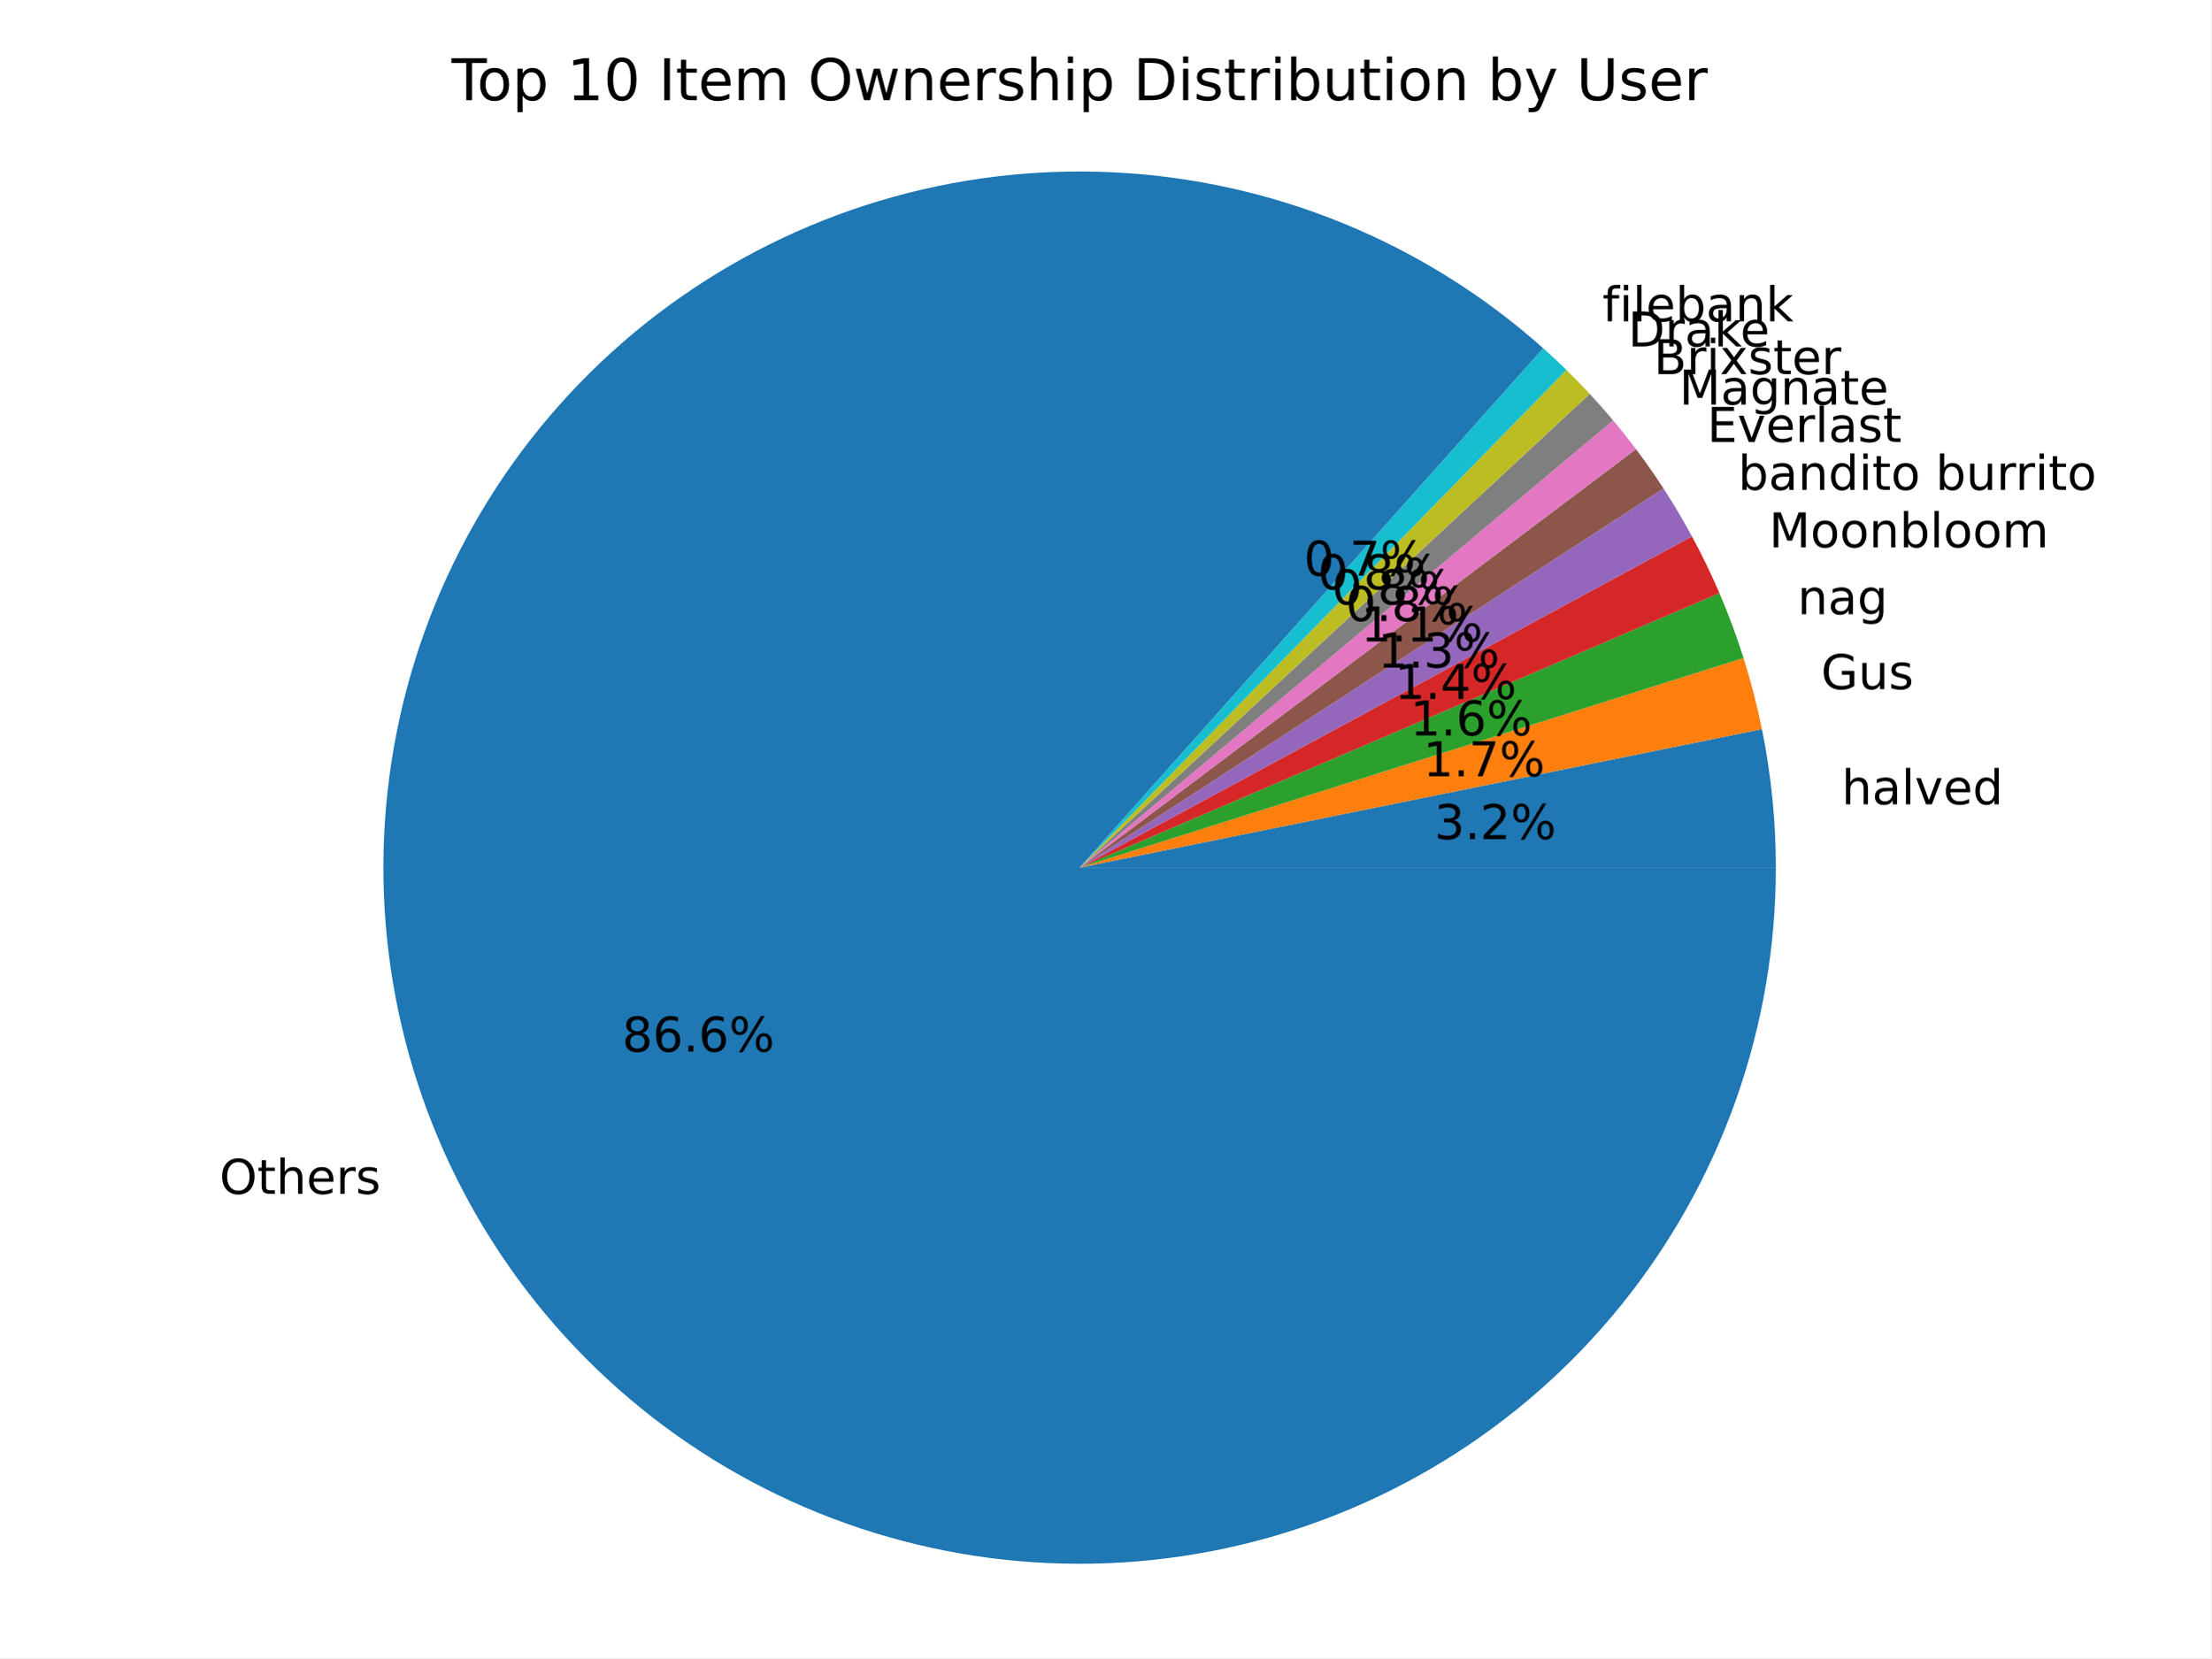
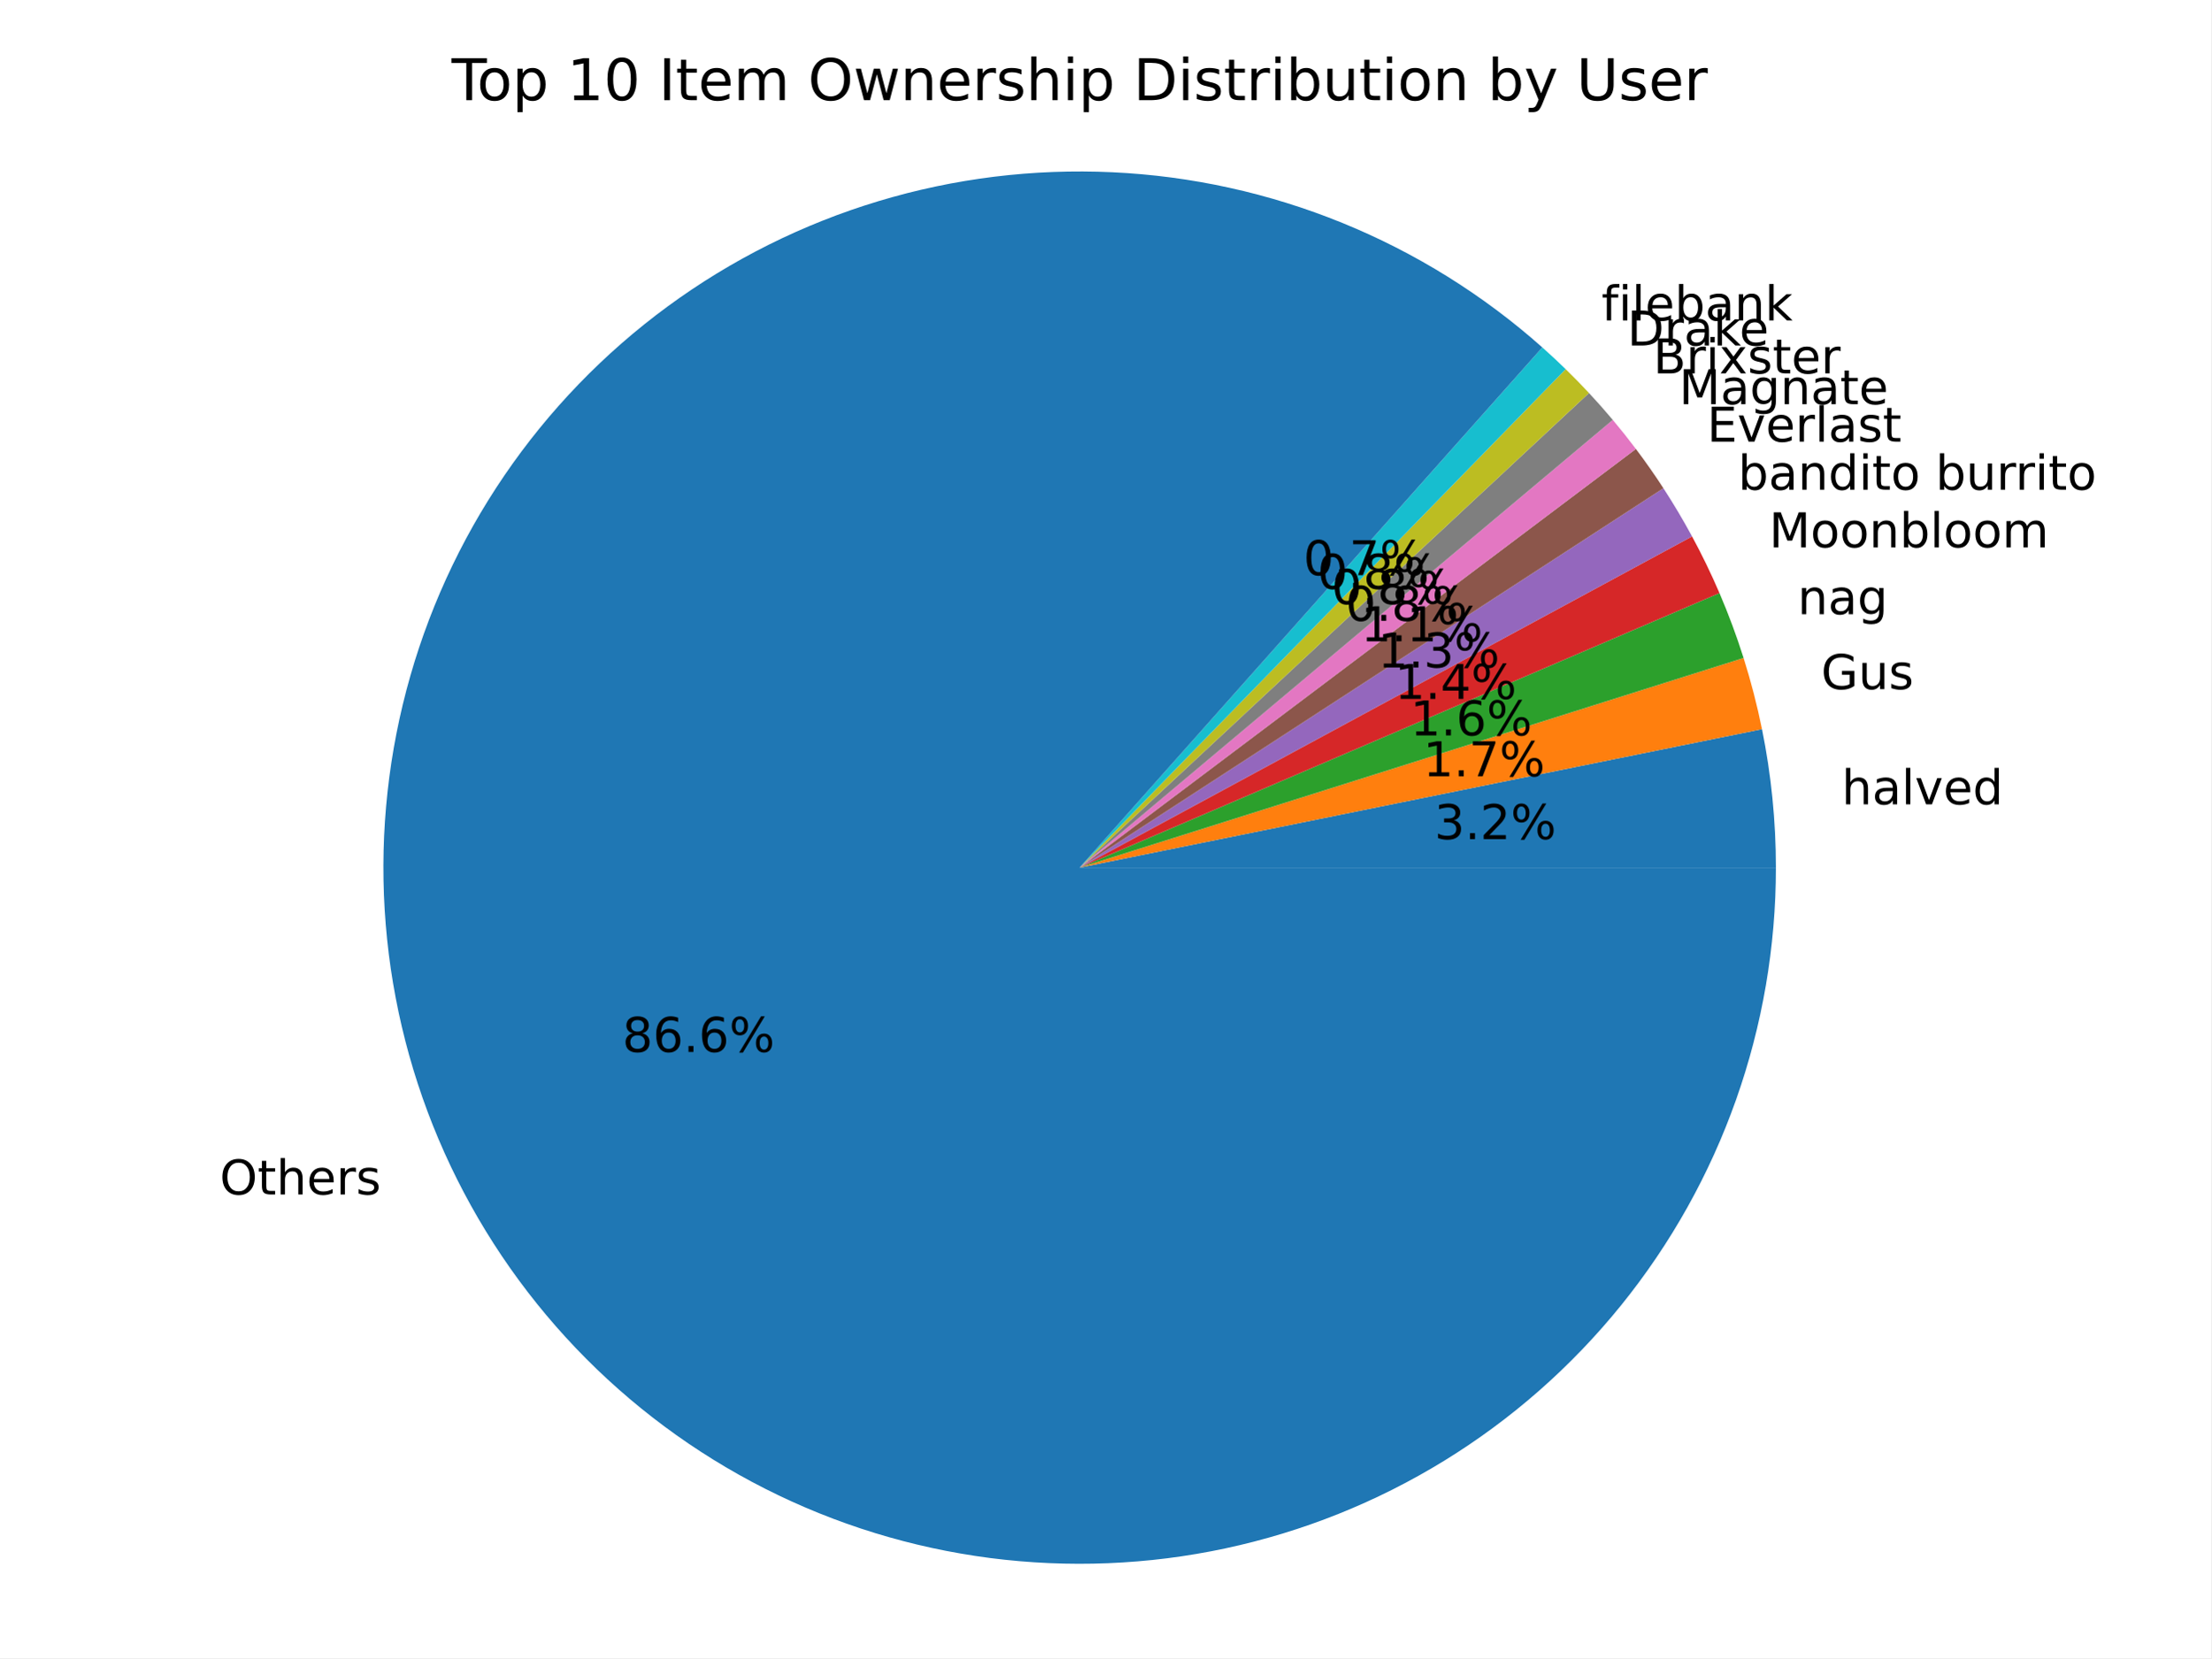
<svg xmlns="http://www.w3.org/2000/svg" xmlns:xlink="http://www.w3.org/1999/xlink" width="460.8pt" height="345.6pt" viewBox="0 0 460.8 345.6" version="1.1">
  <defs>
    <style type="text/css">*{stroke-linejoin: round; stroke-linecap: butt}</style>
  </defs>
  <g id="figure_1">
    <g id="patch_1">
      <path d="M 0 345.6  L 460.8 345.6  L 460.8 0  L 0 0  z " style="fill: #ffffff" />
    </g>
    <g id="axes_1">
      <g id="patch_2">
-         <path d="M 370.093 180.84  C 370.093 175.996 369.851 171.156 369.367 166.336  C 368.883 161.517 368.157 156.725 367.194 151.978  L 224.994 180.84  z " style="fill: #1f77b4" />
+         <path d="M 370.105 180.84  C 370.105 175.996 369.863 171.156 369.378 166.336  C 368.894 161.517 368.169 156.724 367.206 151.977  L 225.001 180.84  z " style="fill: #1f77b4" />
      </g>
      <g id="patch_3">
-         <path d="M 367.194 151.978  C 366.686 149.473 366.111 146.982 365.471 144.507  C 364.831 142.032 364.125 139.575 363.355 137.137  L 224.994 180.84  z " style="fill: #ff7f0e" />
+         <path d="M 367.206 151.977  C 366.697 149.472 366.123 146.981 365.482 144.506  C 364.842 142.031 364.137 139.573 363.367 137.136  L 225.001 180.84  z " style="fill: #ff7f0e" />
      </g>
      <g id="patch_4">
-         <path d="M 363.355 137.137  C 362.631 134.843 361.849 132.566 361.011 130.31  C 360.173 128.055 359.279 125.82 358.33 123.609  L 224.994 180.84  z " style="fill: #2ca02c" />
+         <path d="M 363.367 137.136  C 362.642 134.841 361.86 132.565 361.022 130.309  C 360.184 128.053 359.29 125.818 358.341 123.607  L 225.001 180.84  z " style="fill: #2ca02c" />
      </g>
      <g id="patch_5">
-         <path d="M 358.33 123.609  C 357.467 121.599 356.559 119.609 355.607 117.641  C 354.654 115.673 353.658 113.726 352.617 111.803  L 224.994 180.84  z " style="fill: #d62728" />
+         <path d="M 358.341 123.607  C 357.479 121.597 356.571 119.607 355.618 117.639  C 354.666 115.67 353.669 113.724 352.628 111.8  L 225.001 180.84  z " style="fill: #d62728" />
      </g>
      <g id="patch_6">
-         <path d="M 352.617 111.803  C 351.695 110.099 350.74 108.414 349.751 106.748  C 348.762 105.083 347.739 103.437 346.684 101.812  L 224.994 180.84  z " style="fill: #9467bd" />
+         <path d="M 352.628 111.8  C 351.702 110.088 350.741 108.394 349.746 106.72  C 348.752 105.046 347.724 103.392 346.662 101.76  L 225.001 180.84  z " style="fill: #9467bd" />
      </g>
      <g id="patch_7">
-         <path d="M 346.684 101.812  C 345.776 100.414 344.844 99.031 343.888 97.665  C 342.932 96.299 341.953 94.949 340.95 93.616  L 224.994 180.84  z " style="fill: #8c564b" />
+         <path d="M 346.662 101.76  C 345.754 100.361 344.821 98.979 343.864 97.613  C 342.908 96.247 341.928 94.898 340.925 93.566  L 225.001 180.84  z " style="fill: #8c564b" />
      </g>
      <g id="patch_8">
-         <path d="M 340.95 93.616  C 340.182 92.595 339.4 91.584 338.605 90.583  C 337.81 89.582 337.002 88.592 336.181 87.613  L 224.994 180.84  z " style="fill: #e377c2" />
+         <path d="M 340.925 93.566  C 340.15 92.536 339.362 91.518 338.56 90.51  C 337.758 89.502 336.943 88.504 336.114 87.518  L 225.001 180.84  z " style="fill: #e377c2" />
      </g>
      <g id="patch_9">
-         <path d="M 336.181 87.613  C 335.392 86.672 334.591 85.741 333.778 84.82  C 332.965 83.899 332.141 82.989 331.305 82.089  L 224.994 180.84  z " style="fill: #7f7f7f" />
+         <path d="M 336.114 87.518  C 335.312 86.562 334.497 85.617 333.67 84.682  C 332.842 83.747 332.003 82.823 331.152 81.91  L 225.001 180.84  z " style="fill: #7f7f7f" />
      </g>
      <g id="patch_10">
-         <path d="M 331.305 82.089  C 330.517 81.24 329.718 80.401 328.91 79.572  C 328.102 78.742 327.283 77.922 326.455 77.112  L 224.994 180.84  z " style="fill: #bcbd22" />
+         <path d="M 331.152 81.91  C 330.363 81.063 329.563 80.225 328.753 79.397  C 327.943 78.569 327.124 77.75 326.294 76.942  L 225.001 180.84  z " style="fill: #bcbd22" />
      </g>
      <g id="patch_11">
-         <path d="M 326.455 77.112  C 325.663 76.337 324.862 75.572 324.052 74.815  C 323.242 74.058 322.424 73.311 321.597 72.573  L 224.994 180.84  z " style="fill: #17becf" />
+         <path d="M 326.294 76.942  C 325.501 76.168 324.698 75.403 323.887 74.648  C 323.076 73.893 322.256 73.147 321.428 72.41  L 225.001 180.84  z " style="fill: #17becf" />
      </g>
      <g id="patch_12">
-         <path d="M 321.597 72.573  C 309.295 61.597 295.212 52.797 279.953 46.552  C 264.695 40.307 248.483 36.709 232.016 35.911  C 215.548 35.113 199.064 37.128 183.274 41.868  C 167.483 46.609 152.615 54.006 139.31 63.742  C 126.005 73.478 114.456 85.41 105.16 99.026  C 95.863 112.643 88.956 127.744 84.734 143.681  C 80.511 159.618 79.036 176.159 80.372 192.592  C 81.707 209.024 85.833 225.11 92.573 240.156  C 99.313 255.203 108.568 268.991 119.94 280.927  C 131.313 292.864 144.637 302.776 159.339 310.236  C 174.042 317.696 189.909 322.596 206.258 324.725  C 222.607 326.853 239.199 326.18 255.322 322.734  C 271.445 319.288 286.863 313.12 300.913 304.493  C 314.963 295.867 327.441 284.909 337.809 272.09  C 348.177 259.272 356.285 244.779 361.784 229.237  C 367.283 213.694 370.093 197.327 370.093 180.84  L 224.994 180.84  z " style="fill: #1f77b4" />
+         <path d="M 321.428 72.41  C 309.111 61.457 295.018 52.682 279.754 46.463  C 264.49 40.243 248.278 36.67 231.813 35.896  C 215.349 35.122 198.873 37.159 183.093 41.92  C 167.313 46.68 152.459 54.094 139.169 63.844  C 125.88 73.594 114.348 85.537 105.07 99.16  C 95.792 112.783 88.902 127.888 84.698 143.825  C 80.493 159.762 79.035 176.299 80.385 192.726  C 81.735 209.153 85.874 225.231 92.625 240.268  C 99.375 255.304 108.638 269.081 120.016 281.007  C 131.394 292.932 144.721 302.832 159.424 310.281  C 174.128 317.729 189.993 322.619 206.339 324.739  C 222.684 326.859 239.272 326.178 255.389 322.726  C 271.506 319.275 286.917 313.102 300.961 304.474  C 315.004 295.846 327.476 284.887 337.839 272.07  C 348.201 259.253 356.305 244.763 361.801 229.224  C 367.297 213.685 370.105 197.322 370.105 180.84  L 225.001 180.84  z " style="fill: #1f77b4" />
      </g>
      <g id="matplotlib.axis_1" />
      <g id="matplotlib.axis_2" />
      <g id="text_1">
-         <g transform="translate(383.804 167.6455) scale(0.1 -0.1)">
+         <g transform="translate(383.8162 167.645) scale(0.1 -0.1)">
          <defs>
            <path id="DejaVuSans-68" d="M 3513 2113  L 3513 0  L 2938 0  L 2938 2094  Q 2938 2591 2744 2837  Q 2550 3084 2163 3084  Q 1697 3084 1428 2787  Q 1159 2491 1159 1978  L 1159 0  L 581 0  L 581 4863  L 1159 4863  L 1159 2956  Q 1366 3272 1645 3428  Q 1925 3584 2291 3584  Q 2894 3584 3203 3211  Q 3513 2838 3513 2113  z " transform="scale(0.015625)" />
            <path id="DejaVuSans-61" d="M 2194 1759  Q 1497 1759 1228 1600  Q 959 1441 959 1056  Q 959 750 1161 570  Q 1363 391 1709 391  Q 2188 391 2477 730  Q 2766 1069 2766 1631  L 2766 1759  L 2194 1759  z M 3341 1997  L 3341 0  L 2766 0  L 2766 531  Q 2569 213 2275 61  Q 1981 -91 1556 -91  Q 1019 -91 701 211  Q 384 513 384 1019  Q 384 1609 779 1909  Q 1175 2209 1959 2209  L 2766 2209  L 2766 2266  Q 2766 2663 2505 2880  Q 2244 3097 1772 3097  Q 1472 3097 1187 3025  Q 903 2953 641 2809  L 641 3341  Q 956 3463 1253 3523  Q 1550 3584 1831 3584  Q 2591 3584 2966 3190  Q 3341 2797 3341 1997  z " transform="scale(0.015625)" />
            <path id="DejaVuSans-6c" d="M 603 4863  L 1178 4863  L 1178 0  L 603 0  L 603 4863  z " transform="scale(0.015625)" />
            <path id="DejaVuSans-76" d="M 191 3500  L 800 3500  L 1894 563  L 2988 3500  L 3597 3500  L 2284 0  L 1503 0  L 191 3500  z " transform="scale(0.015625)" />
            <path id="DejaVuSans-65" d="M 3597 1894  L 3597 1613  L 953 1613  Q 991 1019 1311 708  Q 1631 397 2203 397  Q 2534 397 2845 478  Q 3156 559 3463 722  L 3463 178  Q 3153 47 2828 -22  Q 2503 -91 2169 -91  Q 1331 -91 842 396  Q 353 884 353 1716  Q 353 2575 817 3079  Q 1281 3584 2069 3584  Q 2775 3584 3186 3129  Q 3597 2675 3597 1894  z M 3022 2063  Q 3016 2534 2758 2815  Q 2500 3097 2075 3097  Q 1594 3097 1305 2825  Q 1016 2553 972 2059  L 3022 2063  z " transform="scale(0.015625)" />
            <path id="DejaVuSans-64" d="M 2906 2969  L 2906 4863  L 3481 4863  L 3481 0  L 2906 0  L 2906 525  Q 2725 213 2448 61  Q 2172 -91 1784 -91  Q 1150 -91 751 415  Q 353 922 353 1747  Q 353 2572 751 3078  Q 1150 3584 1784 3584  Q 2172 3584 2448 3432  Q 2725 3281 2906 2969  z M 947 1747  Q 947 1113 1208 752  Q 1469 391 1925 391  Q 2381 391 2643 752  Q 2906 1113 2906 1747  Q 2906 2381 2643 2742  Q 2381 3103 1925 3103  Q 1469 3103 1208 2742  Q 947 2381 947 1747  z " transform="scale(0.015625)" />
          </defs>
          <use xlink:href="#DejaVuSans-68" />
          <use xlink:href="#DejaVuSans-61" x="63.379" />
          <use xlink:href="#DejaVuSans-6c" x="124.658" />
          <use xlink:href="#DejaVuSans-76" x="152.441" />
          <use xlink:href="#DejaVuSans-65" x="211.621" />
          <use xlink:href="#DejaVuSans-64" x="273.145" />
        </g>
      </g>
      <g id="text_2">
-         <g transform="translate(298.9154 174.8973) scale(0.1 -0.1)">
+         <g transform="translate(298.9252 174.897) scale(0.1 -0.1)">
          <defs>
            <path id="DejaVuSans-33" d="M 2597 2516  Q 3050 2419 3304 2112  Q 3559 1806 3559 1356  Q 3559 666 3084 287  Q 2609 -91 1734 -91  Q 1441 -91 1130 -33  Q 819 25 488 141  L 488 750  Q 750 597 1062 519  Q 1375 441 1716 441  Q 2309 441 2620 675  Q 2931 909 2931 1356  Q 2931 1769 2642 2001  Q 2353 2234 1838 2234  L 1294 2234  L 1294 2753  L 1863 2753  Q 2328 2753 2575 2939  Q 2822 3125 2822 3475  Q 2822 3834 2567 4026  Q 2313 4219 1838 4219  Q 1578 4219 1281 4162  Q 984 4106 628 3988  L 628 4550  Q 988 4650 1302 4700  Q 1616 4750 1894 4750  Q 2613 4750 3031 4423  Q 3450 4097 3450 3541  Q 3450 3153 3228 2886  Q 3006 2619 2597 2516  z " transform="scale(0.015625)" />
            <path id="DejaVuSans-2e" d="M 684 794  L 1344 794  L 1344 0  L 684 0  L 684 794  z " transform="scale(0.015625)" />
            <path id="DejaVuSans-32" d="M 1228 531  L 3431 531  L 3431 0  L 469 0  L 469 531  Q 828 903 1448 1529  Q 2069 2156 2228 2338  Q 2531 2678 2651 2914  Q 2772 3150 2772 3378  Q 2772 3750 2511 3984  Q 2250 4219 1831 4219  Q 1534 4219 1204 4116  Q 875 4013 500 3803  L 500 4441  Q 881 4594 1212 4672  Q 1544 4750 1819 4750  Q 2544 4750 2975 4387  Q 3406 4025 3406 3419  Q 3406 3131 3298 2873  Q 3191 2616 2906 2266  Q 2828 2175 2409 1742  Q 1991 1309 1228 531  z " transform="scale(0.015625)" />
            <path id="DejaVuSans-25" d="M 4653 2053  Q 4381 2053 4226 1822  Q 4072 1591 4072 1178  Q 4072 772 4226 539  Q 4381 306 4653 306  Q 4919 306 5073 539  Q 5228 772 5228 1178  Q 5228 1588 5073 1820  Q 4919 2053 4653 2053  z M 4653 2450  Q 5147 2450 5437 2106  Q 5728 1763 5728 1178  Q 5728 594 5436 251  Q 5144 -91 4653 -91  Q 4153 -91 3862 251  Q 3572 594 3572 1178  Q 3572 1766 3864 2108  Q 4156 2450 4653 2450  z M 1428 4353  Q 1159 4353 1004 4120  Q 850 3888 850 3481  Q 850 3069 1003 2837  Q 1156 2606 1428 2606  Q 1700 2606 1854 2837  Q 2009 3069 2009 3481  Q 2009 3884 1853 4118  Q 1697 4353 1428 4353  z M 4250 4750  L 4750 4750  L 1831 -91  L 1331 -91  L 4250 4750  z M 1428 4750  Q 1922 4750 2215 4408  Q 2509 4066 2509 3481  Q 2509 2891 2217 2550  Q 1925 2209 1428 2209  Q 931 2209 642 2551  Q 353 2894 353 3481  Q 353 4063 643 4406  Q 934 4750 1428 4750  z " transform="scale(0.015625)" />
          </defs>
          <use xlink:href="#DejaVuSans-33" />
          <use xlink:href="#DejaVuSans-2e" x="63.623" />
          <use xlink:href="#DejaVuSans-32" x="95.41" />
          <use xlink:href="#DejaVuSans-25" x="159.033" />
        </g>
      </g>
      <g id="text_3">
-         <g transform="translate(379.5185 143.6331) scale(0.1 -0.1)">
+         <g transform="translate(379.5306 143.6318) scale(0.1 -0.1)">
          <defs>
            <path id="DejaVuSans-47" d="M 3809 666  L 3809 1919  L 2778 1919  L 2778 2438  L 4434 2438  L 4434 434  Q 4069 175 3628 42  Q 3188 -91 2688 -91  Q 1594 -91 976 548  Q 359 1188 359 2328  Q 359 3472 976 4111  Q 1594 4750 2688 4750  Q 3144 4750 3555 4637  Q 3966 4525 4313 4306  L 4313 3634  Q 3963 3931 3569 4081  Q 3175 4231 2741 4231  Q 1884 4231 1454 3753  Q 1025 3275 1025 2328  Q 1025 1384 1454 906  Q 1884 428 2741 428  Q 3075 428 3337 486  Q 3600 544 3809 666  z " transform="scale(0.015625)" />
            <path id="DejaVuSans-75" d="M 544 1381  L 544 3500  L 1119 3500  L 1119 1403  Q 1119 906 1312 657  Q 1506 409 1894 409  Q 2359 409 2629 706  Q 2900 1003 2900 1516  L 2900 3500  L 3475 3500  L 3475 0  L 2900 0  L 2900 538  Q 2691 219 2414 64  Q 2138 -91 1772 -91  Q 1169 -91 856 284  Q 544 659 544 1381  z M 1991 3584  L 1991 3584  z " transform="scale(0.015625)" />
            <path id="DejaVuSans-73" d="M 2834 3397  L 2834 2853  Q 2591 2978 2328 3040  Q 2066 3103 1784 3103  Q 1356 3103 1142 2972  Q 928 2841 928 2578  Q 928 2378 1081 2264  Q 1234 2150 1697 2047  L 1894 2003  Q 2506 1872 2764 1633  Q 3022 1394 3022 966  Q 3022 478 2636 193  Q 2250 -91 1575 -91  Q 1294 -91 989 -36  Q 684 19 347 128  L 347 722  Q 666 556 975 473  Q 1284 391 1588 391  Q 1994 391 2212 530  Q 2431 669 2431 922  Q 2431 1156 2273 1281  Q 2116 1406 1581 1522  L 1381 1569  Q 847 1681 609 1914  Q 372 2147 372 2553  Q 372 3047 722 3315  Q 1072 3584 1716 3584  Q 2034 3584 2315 3537  Q 2597 3491 2834 3397  z " transform="scale(0.015625)" />
          </defs>
          <use xlink:href="#DejaVuSans-47" />
          <use xlink:href="#DejaVuSans-75" x="77.49" />
          <use xlink:href="#DejaVuSans-73" x="140.869" />
        </g>
      </g>
      <g id="text_4">
-         <g transform="translate(296.5778 161.7996) scale(0.1 -0.1)">
+         <g transform="translate(296.5876 161.7989) scale(0.1 -0.1)">
          <defs>
            <path id="DejaVuSans-31" d="M 794 531  L 1825 531  L 1825 4091  L 703 3866  L 703 4441  L 1819 4666  L 2450 4666  L 2450 531  L 3481 531  L 3481 0  L 794 0  L 794 531  z " transform="scale(0.015625)" />
            <path id="DejaVuSans-37" d="M 525 4666  L 3525 4666  L 3525 4397  L 1831 0  L 1172 0  L 2766 4134  L 525 4134  L 525 4666  z " transform="scale(0.015625)" />
          </defs>
          <use xlink:href="#DejaVuSans-31" />
          <use xlink:href="#DejaVuSans-2e" x="63.623" />
          <use xlink:href="#DejaVuSans-37" x="95.41" />
          <use xlink:href="#DejaVuSans-25" x="159.033" />
        </g>
      </g>
      <g id="text_5">
-         <g transform="translate(374.6126 128.0168) scale(0.1 -0.1)">
+         <g transform="translate(374.6245 128.015) scale(0.1 -0.1)">
          <defs>
            <path id="DejaVuSans-6e" d="M 3513 2113  L 3513 0  L 2938 0  L 2938 2094  Q 2938 2591 2744 2837  Q 2550 3084 2163 3084  Q 1697 3084 1428 2787  Q 1159 2491 1159 1978  L 1159 0  L 581 0  L 581 3500  L 1159 3500  L 1159 2956  Q 1366 3272 1645 3428  Q 1925 3584 2291 3584  Q 2894 3584 3203 3211  Q 3513 2838 3513 2113  z " transform="scale(0.015625)" />
            <path id="DejaVuSans-67" d="M 2906 1791  Q 2906 2416 2648 2759  Q 2391 3103 1925 3103  Q 1463 3103 1205 2759  Q 947 2416 947 1791  Q 947 1169 1205 825  Q 1463 481 1925 481  Q 2391 481 2648 825  Q 2906 1169 2906 1791  z M 3481 434  Q 3481 -459 3084 -895  Q 2688 -1331 1869 -1331  Q 1566 -1331 1297 -1286  Q 1028 -1241 775 -1147  L 775 -588  Q 1028 -725 1275 -790  Q 1522 -856 1778 -856  Q 2344 -856 2625 -561  Q 2906 -266 2906 331  L 2906 616  Q 2728 306 2450 153  Q 2172 0 1784 0  Q 1141 0 747 490  Q 353 981 353 1791  Q 353 2603 747 3093  Q 1141 3584 1784 3584  Q 2172 3584 2450 3431  Q 2728 3278 2906 2969  L 2906 3500  L 3481 3500  L 3481 434  z " transform="scale(0.015625)" />
          </defs>
          <use xlink:href="#DejaVuSans-6e" />
          <use xlink:href="#DejaVuSans-61" x="63.379" />
          <use xlink:href="#DejaVuSans-67" x="124.658" />
        </g>
      </g>
      <g id="text_6">
-         <g transform="translate(293.9019 153.2816) scale(0.1 -0.1)">
+         <g transform="translate(293.9115 153.2806) scale(0.1 -0.1)">
          <defs>
            <path id="DejaVuSans-36" d="M 2113 2584  Q 1688 2584 1439 2293  Q 1191 2003 1191 1497  Q 1191 994 1439 701  Q 1688 409 2113 409  Q 2538 409 2786 701  Q 3034 994 3034 1497  Q 3034 2003 2786 2293  Q 2538 2584 2113 2584  z M 3366 4563  L 3366 3988  Q 3128 4100 2886 4159  Q 2644 4219 2406 4219  Q 1781 4219 1451 3797  Q 1122 3375 1075 2522  Q 1259 2794 1537 2939  Q 1816 3084 2150 3084  Q 2853 3084 3261 2657  Q 3669 2231 3669 1497  Q 3669 778 3244 343  Q 2819 -91 2113 -91  Q 1303 -91 875 529  Q 447 1150 447 2328  Q 447 3434 972 4092  Q 1497 4750 2381 4750  Q 2619 4750 2861 4703  Q 3103 4656 3366 4563  z " transform="scale(0.015625)" />
          </defs>
          <use xlink:href="#DejaVuSans-31" />
          <use xlink:href="#DejaVuSans-2e" x="63.623" />
          <use xlink:href="#DejaVuSans-36" x="95.41" />
          <use xlink:href="#DejaVuSans-25" x="159.033" />
        </g>
      </g>
      <g id="text_7">
-         <g transform="translate(368.6682 114.0805) scale(0.1 -0.1)">
+         <g transform="translate(368.6799 114.0782) scale(0.1 -0.1)">
          <defs>
            <path id="DejaVuSans-4d" d="M 628 4666  L 1569 4666  L 2759 1491  L 3956 4666  L 4897 4666  L 4897 0  L 4281 0  L 4281 4097  L 3078 897  L 2444 897  L 1241 4097  L 1241 0  L 628 0  L 628 4666  z " transform="scale(0.015625)" />
            <path id="DejaVuSans-6f" d="M 1959 3097  Q 1497 3097 1228 2736  Q 959 2375 959 1747  Q 959 1119 1226 758  Q 1494 397 1959 397  Q 2419 397 2687 759  Q 2956 1122 2956 1747  Q 2956 2369 2687 2733  Q 2419 3097 1959 3097  z M 1959 3584  Q 2709 3584 3137 3096  Q 3566 2609 3566 1747  Q 3566 888 3137 398  Q 2709 -91 1959 -91  Q 1206 -91 779 398  Q 353 888 353 1747  Q 353 2609 779 3096  Q 1206 3584 1959 3584  z " transform="scale(0.015625)" />
            <path id="DejaVuSans-62" d="M 3116 1747  Q 3116 2381 2855 2742  Q 2594 3103 2138 3103  Q 1681 3103 1420 2742  Q 1159 2381 1159 1747  Q 1159 1113 1420 752  Q 1681 391 2138 391  Q 2594 391 2855 752  Q 3116 1113 3116 1747  z M 1159 2969  Q 1341 3281 1617 3432  Q 1894 3584 2278 3584  Q 2916 3584 3314 3078  Q 3713 2572 3713 1747  Q 3713 922 3314 415  Q 2916 -91 2278 -91  Q 1894 -91 1617 61  Q 1341 213 1159 525  L 1159 0  L 581 0  L 581 4863  L 1159 4863  L 1159 2969  z " transform="scale(0.015625)" />
            <path id="DejaVuSans-6d" d="M 3328 2828  Q 3544 3216 3844 3400  Q 4144 3584 4550 3584  Q 5097 3584 5394 3201  Q 5691 2819 5691 2113  L 5691 0  L 5113 0  L 5113 2094  Q 5113 2597 4934 2840  Q 4756 3084 4391 3084  Q 3944 3084 3684 2787  Q 3425 2491 3425 1978  L 3425 0  L 2847 0  L 2847 2094  Q 2847 2600 2669 2842  Q 2491 3084 2119 3084  Q 1678 3084 1418 2786  Q 1159 2488 1159 1978  L 1159 0  L 581 0  L 581 3500  L 1159 3500  L 1159 2956  Q 1356 3278 1631 3431  Q 1906 3584 2284 3584  Q 2666 3584 2933 3390  Q 3200 3197 3328 2828  z " transform="scale(0.015625)" />
          </defs>
          <use xlink:href="#DejaVuSans-4d" />
          <use xlink:href="#DejaVuSans-6f" x="86.279" />
          <use xlink:href="#DejaVuSans-6f" x="147.461" />
          <use xlink:href="#DejaVuSans-6e" x="208.643" />
          <use xlink:href="#DejaVuSans-62" x="272.021" />
          <use xlink:href="#DejaVuSans-6c" x="335.498" />
          <use xlink:href="#DejaVuSans-6f" x="363.281" />
          <use xlink:href="#DejaVuSans-6f" x="424.463" />
          <use xlink:href="#DejaVuSans-6d" x="485.645" />
        </g>
      </g>
      <g id="text_8">
-         <g transform="translate(290.6594 145.68) scale(0.1 -0.1)">
+         <g transform="translate(290.669 145.6787) scale(0.1 -0.1)">
          <defs>
            <path id="DejaVuSans-34" d="M 2419 4116  L 825 1625  L 2419 1625  L 2419 4116  z M 2253 4666  L 3047 4666  L 3047 1625  L 3713 1625  L 3713 1100  L 3047 1100  L 3047 0  L 2419 0  L 2419 1100  L 313 1100  L 313 1709  L 2253 4666  z " transform="scale(0.015625)" />
          </defs>
          <use xlink:href="#DejaVuSans-31" />
          <use xlink:href="#DejaVuSans-2e" x="63.623" />
          <use xlink:href="#DejaVuSans-34" x="95.41" />
          <use xlink:href="#DejaVuSans-25" x="159.033" />
        </g>
      </g>
      <g id="text_9">
-         <g transform="translate(362.2263 102.0983) scale(0.1 -0.1)">
+         <g transform="translate(362.221 102.0673) scale(0.1 -0.1)">
          <defs>
            <path id="DejaVuSans-69" d="M 603 3500  L 1178 3500  L 1178 0  L 603 0  L 603 3500  z M 603 4863  L 1178 4863  L 1178 4134  L 603 4134  L 603 4863  z " transform="scale(0.015625)" />
            <path id="DejaVuSans-74" d="M 1172 4494  L 1172 3500  L 2356 3500  L 2356 3053  L 1172 3053  L 1172 1153  Q 1172 725 1289 603  Q 1406 481 1766 481  L 2356 481  L 2356 0  L 1766 0  Q 1100 0 847 248  Q 594 497 594 1153  L 594 3053  L 172 3053  L 172 3500  L 594 3500  L 594 4494  L 1172 4494  z " transform="scale(0.015625)" />
            <path id="DejaVuSans-20" transform="scale(0.015625)" />
            <path id="DejaVuSans-72" d="M 2631 2963  Q 2534 3019 2420 3045  Q 2306 3072 2169 3072  Q 1681 3072 1420 2755  Q 1159 2438 1159 1844  L 1159 0  L 581 0  L 581 3500  L 1159 3500  L 1159 2956  Q 1341 3275 1631 3429  Q 1922 3584 2338 3584  Q 2397 3584 2469 3576  Q 2541 3569 2628 3553  L 2631 2963  z " transform="scale(0.015625)" />
          </defs>
          <use xlink:href="#DejaVuSans-62" />
          <use xlink:href="#DejaVuSans-61" x="63.477" />
          <use xlink:href="#DejaVuSans-6e" x="124.756" />
          <use xlink:href="#DejaVuSans-64" x="188.135" />
          <use xlink:href="#DejaVuSans-69" x="251.611" />
          <use xlink:href="#DejaVuSans-74" x="279.395" />
          <use xlink:href="#DejaVuSans-6f" x="318.604" />
          <use xlink:href="#DejaVuSans-20" x="379.785" />
          <use xlink:href="#DejaVuSans-62" x="411.572" />
          <use xlink:href="#DejaVuSans-75" x="475.049" />
          <use xlink:href="#DejaVuSans-72" x="538.428" />
          <use xlink:href="#DejaVuSans-72" x="577.791" />
          <use xlink:href="#DejaVuSans-69" x="618.904" />
          <use xlink:href="#DejaVuSans-74" x="646.688" />
          <use xlink:href="#DejaVuSans-6f" x="685.896" />
        </g>
      </g>
      <g id="text_10">
-         <g transform="translate(287.1457 139.1442) scale(0.1 -0.1)">
+         <g transform="translate(287.146 139.1273) scale(0.1 -0.1)">
          <use xlink:href="#DejaVuSans-31" />
          <use xlink:href="#DejaVuSans-2e" x="63.623" />
          <use xlink:href="#DejaVuSans-33" x="95.41" />
          <use xlink:href="#DejaVuSans-25" x="159.033" />
        </g>
      </g>
      <g id="text_11">
-         <g transform="translate(355.7772 92.10679) scale(0.1 -0.1)">
+         <g transform="translate(355.7507 92.04981) scale(0.1 -0.1)">
          <defs>
            <path id="DejaVuSans-45" d="M 628 4666  L 3578 4666  L 3578 4134  L 1259 4134  L 1259 2753  L 3481 2753  L 3481 2222  L 1259 2222  L 1259 531  L 3634 531  L 3634 0  L 628 0  L 628 4666  z " transform="scale(0.015625)" />
          </defs>
          <use xlink:href="#DejaVuSans-45" />
          <use xlink:href="#DejaVuSans-76" x="63.184" />
          <use xlink:href="#DejaVuSans-65" x="122.363" />
          <use xlink:href="#DejaVuSans-72" x="183.887" />
          <use xlink:href="#DejaVuSans-6c" x="225" />
          <use xlink:href="#DejaVuSans-61" x="252.783" />
          <use xlink:href="#DejaVuSans-73" x="314.062" />
          <use xlink:href="#DejaVuSans-74" x="366.162" />
        </g>
      </g>
      <g id="text_12">
-         <g transform="translate(283.628 133.6943) scale(0.1 -0.1)">
+         <g transform="translate(283.6167 133.6633) scale(0.1 -0.1)">
          <use xlink:href="#DejaVuSans-31" />
          <use xlink:href="#DejaVuSans-2e" x="63.623" />
          <use xlink:href="#DejaVuSans-31" x="95.41" />
          <use xlink:href="#DejaVuSans-25" x="159.033" />
        </g>
      </g>
      <g id="text_13">
-         <g transform="translate(349.9663 84.31669) scale(0.1 -0.1)">
+         <g transform="translate(349.9159 84.23606) scale(0.1 -0.1)">
          <use xlink:href="#DejaVuSans-4d" />
          <use xlink:href="#DejaVuSans-61" x="86.279" />
          <use xlink:href="#DejaVuSans-67" x="147.559" />
          <use xlink:href="#DejaVuSans-6e" x="211.035" />
          <use xlink:href="#DejaVuSans-61" x="274.414" />
          <use xlink:href="#DejaVuSans-74" x="335.693" />
          <use xlink:href="#DejaVuSans-65" x="374.902" />
        </g>
      </g>
      <g id="text_14">
-         <g transform="translate(280.4584 129.4452) scale(0.1 -0.1)">
+         <g transform="translate(280.4341 129.4012) scale(0.1 -0.1)">
          <defs>
            <path id="DejaVuSans-30" d="M 2034 4250  Q 1547 4250 1301 3770  Q 1056 3291 1056 2328  Q 1056 1369 1301 889  Q 1547 409 2034 409  Q 2525 409 2770 889  Q 3016 1369 3016 2328  Q 3016 3291 2770 3770  Q 2525 4250 2034 4250  z M 2034 4750  Q 2819 4750 3233 4129  Q 3647 3509 3647 2328  Q 3647 1150 3233 529  Q 2819 -91 2034 -91  Q 1250 -91 836 529  Q 422 1150 422 2328  Q 422 3509 836 4129  Q 1250 4750 2034 4750  z " transform="scale(0.015625)" />
            <path id="DejaVuSans-38" d="M 2034 2216  Q 1584 2216 1326 1975  Q 1069 1734 1069 1313  Q 1069 891 1326 650  Q 1584 409 2034 409  Q 2484 409 2743 651  Q 3003 894 3003 1313  Q 3003 1734 2745 1975  Q 2488 2216 2034 2216  z M 1403 2484  Q 997 2584 770 2862  Q 544 3141 544 3541  Q 544 4100 942 4425  Q 1341 4750 2034 4750  Q 2731 4750 3128 4425  Q 3525 4100 3525 3541  Q 3525 3141 3298 2862  Q 3072 2584 2669 2484  Q 3125 2378 3379 2068  Q 3634 1759 3634 1313  Q 3634 634 3220 271  Q 2806 -91 2034 -91  Q 1263 -91 848 271  Q 434 634 434 1313  Q 434 1759 690 2068  Q 947 2378 1403 2484  z M 1172 3481  Q 1172 3119 1398 2916  Q 1625 2713 2034 2713  Q 2441 2713 2670 2916  Q 2900 3119 2900 3481  Q 2900 3844 2670 4047  Q 2441 4250 2034 4250  Q 1625 4250 1398 4047  Q 1172 3844 1172 3481  z " transform="scale(0.015625)" />
          </defs>
          <use xlink:href="#DejaVuSans-30" />
          <use xlink:href="#DejaVuSans-2e" x="63.623" />
          <use xlink:href="#DejaVuSans-38" x="95.41" />
          <use xlink:href="#DejaVuSans-25" x="159.033" />
        </g>
      </g>
      <g id="text_15">
-         <g transform="translate(344.6564 77.97725) scale(0.1 -0.1)">
+         <g transform="translate(344.5364 77.82565) scale(0.1 -0.1)">
          <defs>
            <path id="DejaVuSans-42" d="M 1259 2228  L 1259 519  L 2272 519  Q 2781 519 3026 730  Q 3272 941 3272 1375  Q 3272 1813 3026 2020  Q 2781 2228 2272 2228  L 1259 2228  z M 1259 4147  L 1259 2741  L 2194 2741  Q 2656 2741 2882 2914  Q 3109 3088 3109 3444  Q 3109 3797 2882 3972  Q 2656 4147 2194 4147  L 1259 4147  z M 628 4666  L 2241 4666  Q 2963 4666 3353 4366  Q 3744 4066 3744 3513  Q 3744 3084 3544 2831  Q 3344 2578 2956 2516  Q 3422 2416 3680 2098  Q 3938 1781 3938 1306  Q 3938 681 3513 340  Q 3088 0 2303 0  L 628 0  L 628 4666  z " transform="scale(0.015625)" />
            <path id="DejaVuSans-78" d="M 3513 3500  L 2247 1797  L 3578 0  L 2900 0  L 1881 1375  L 863 0  L 184 0  L 1544 1831  L 300 3500  L 978 3500  L 1906 2253  L 2834 3500  L 3513 3500  z " transform="scale(0.015625)" />
          </defs>
          <use xlink:href="#DejaVuSans-42" />
          <use xlink:href="#DejaVuSans-72" x="68.604" />
          <use xlink:href="#DejaVuSans-69" x="109.717" />
          <use xlink:href="#DejaVuSans-78" x="137.5" />
          <use xlink:href="#DejaVuSans-73" x="196.68" />
          <use xlink:href="#DejaVuSans-74" x="248.779" />
          <use xlink:href="#DejaVuSans-65" x="287.988" />
          <use xlink:href="#DejaVuSans-72" x="349.512" />
        </g>
      </g>
      <g id="text_16">
-         <g transform="translate(277.5621 125.9873) scale(0.1 -0.1)">
+         <g transform="translate(277.4999 125.9046) scale(0.1 -0.1)">
          <use xlink:href="#DejaVuSans-30" />
          <use xlink:href="#DejaVuSans-2e" x="63.623" />
          <use xlink:href="#DejaVuSans-38" x="95.41" />
          <use xlink:href="#DejaVuSans-25" x="159.033" />
        </g>
      </g>
      <g id="text_17">
-         <g transform="translate(339.3016 72.20417) scale(0.1 -0.1)">
+         <g transform="translate(339.1283 72.01188) scale(0.1 -0.1)">
          <defs>
            <path id="DejaVuSans-44" d="M 1259 4147  L 1259 519  L 2022 519  Q 2988 519 3436 956  Q 3884 1394 3884 2338  Q 3884 3275 3436 3711  Q 2988 4147 2022 4147  L 1259 4147  z M 628 4666  L 1925 4666  Q 3281 4666 3915 4102  Q 4550 3538 4550 2338  Q 4550 1131 3912 565  Q 3275 0 1925 0  L 628 0  L 628 4666  z " transform="scale(0.015625)" />
            <path id="DejaVuSans-6b" d="M 581 4863  L 1159 4863  L 1159 1991  L 2875 3500  L 3609 3500  L 1753 1863  L 3688 0  L 2938 0  L 1159 1709  L 1159 0  L 581 0  L 581 4863  z " transform="scale(0.015625)" />
          </defs>
          <use xlink:href="#DejaVuSans-44" />
          <use xlink:href="#DejaVuSans-72" x="77.002" />
          <use xlink:href="#DejaVuSans-61" x="118.115" />
          <use xlink:href="#DejaVuSans-6b" x="179.395" />
          <use xlink:href="#DejaVuSans-65" x="233.68" />
        </g>
      </g>
      <g id="text_18">
-         <g transform="translate(274.6413 122.8384) scale(0.1 -0.1)">
+         <g transform="translate(274.55 122.7335) scale(0.1 -0.1)">
          <use xlink:href="#DejaVuSans-30" />
          <use xlink:href="#DejaVuSans-2e" x="63.623" />
          <use xlink:href="#DejaVuSans-38" x="95.41" />
          <use xlink:href="#DejaVuSans-25" x="159.033" />
        </g>
      </g>
      <g id="text_19">
-         <g transform="translate(333.9579 66.97177) scale(0.1 -0.1)">
+         <g transform="translate(333.7757 66.78816) scale(0.1 -0.1)">
          <defs>
            <path id="DejaVuSans-66" d="M 2375 4863  L 2375 4384  L 1825 4384  Q 1516 4384 1395 4259  Q 1275 4134 1275 3809  L 1275 3500  L 2222 3500  L 2222 3053  L 1275 3053  L 1275 0  L 697 0  L 697 3053  L 147 3053  L 147 3500  L 697 3500  L 697 3744  Q 697 4328 969 4595  Q 1241 4863 1831 4863  L 2375 4863  z " transform="scale(0.015625)" />
          </defs>
          <use xlink:href="#DejaVuSans-66" />
          <use xlink:href="#DejaVuSans-69" x="35.205" />
          <use xlink:href="#DejaVuSans-6c" x="62.988" />
          <use xlink:href="#DejaVuSans-65" x="90.771" />
          <use xlink:href="#DejaVuSans-62" x="152.295" />
          <use xlink:href="#DejaVuSans-61" x="215.771" />
          <use xlink:href="#DejaVuSans-6e" x="277.051" />
          <use xlink:href="#DejaVuSans-6b" x="340.43" />
        </g>
      </g>
      <g id="text_20">
-         <g transform="translate(271.7266 119.9843) scale(0.1 -0.1)">
+         <g transform="translate(271.6304 119.8842) scale(0.1 -0.1)">
          <use xlink:href="#DejaVuSans-30" />
          <use xlink:href="#DejaVuSans-2e" x="63.623" />
          <use xlink:href="#DejaVuSans-37" x="95.41" />
          <use xlink:href="#DejaVuSans-25" x="159.033" />
        </g>
      </g>
      <g id="text_21">
-         <g transform="translate(45.72767 248.8473) scale(0.1 -0.1)">
+         <g transform="translate(45.78385 248.9697) scale(0.1 -0.1)">
          <defs>
            <path id="DejaVuSans-4f" d="M 2522 4238  Q 1834 4238 1429 3725  Q 1025 3213 1025 2328  Q 1025 1447 1429 934  Q 1834 422 2522 422  Q 3209 422 3611 934  Q 4013 1447 4013 2328  Q 4013 3213 3611 3725  Q 3209 4238 2522 4238  z M 2522 4750  Q 3503 4750 4090 4092  Q 4678 3434 4678 2328  Q 4678 1225 4090 567  Q 3503 -91 2522 -91  Q 1538 -91 948 565  Q 359 1222 359 2328  Q 359 3434 948 4092  Q 1538 4750 2522 4750  z " transform="scale(0.015625)" />
          </defs>
          <use xlink:href="#DejaVuSans-4f" />
          <use xlink:href="#DejaVuSans-74" x="78.711" />
          <use xlink:href="#DejaVuSans-68" x="117.92" />
          <use xlink:href="#DejaVuSans-65" x="181.299" />
          <use xlink:href="#DejaVuSans-72" x="242.822" />
          <use xlink:href="#DejaVuSans-73" x="283.936" />
        </g>
      </g>
      <g id="text_22">
-         <g transform="translate(129.6578 219.1891) scale(0.1 -0.1)">
+         <g transform="translate(129.6916 219.2559) scale(0.1 -0.1)">
          <use xlink:href="#DejaVuSans-38" />
          <use xlink:href="#DejaVuSans-36" x="63.623" />
          <use xlink:href="#DejaVuSans-2e" x="127.246" />
          <use xlink:href="#DejaVuSans-36" x="159.033" />
          <use xlink:href="#DejaVuSans-25" x="222.656" />
        </g>
      </g>
      <g id="text_23">
-         <g transform="translate(94.10134 20.88) scale(0.12 -0.12)">
+         <g transform="translate(94.10835 20.88) scale(0.12 -0.12)">
          <defs>
            <path id="DejaVuSans-54" d="M -19 4666  L 3928 4666  L 3928 4134  L 2272 4134  L 2272 0  L 1638 0  L 1638 4134  L -19 4134  L -19 4666  z " transform="scale(0.015625)" />
            <path id="DejaVuSans-70" d="M 1159 525  L 1159 -1331  L 581 -1331  L 581 3500  L 1159 3500  L 1159 2969  Q 1341 3281 1617 3432  Q 1894 3584 2278 3584  Q 2916 3584 3314 3078  Q 3713 2572 3713 1747  Q 3713 922 3314 415  Q 2916 -91 2278 -91  Q 1894 -91 1617 61  Q 1341 213 1159 525  z M 3116 1747  Q 3116 2381 2855 2742  Q 2594 3103 2138 3103  Q 1681 3103 1420 2742  Q 1159 2381 1159 1747  Q 1159 1113 1420 752  Q 1681 391 2138 391  Q 2594 391 2855 752  Q 3116 1113 3116 1747  z " transform="scale(0.015625)" />
            <path id="DejaVuSans-49" d="M 628 4666  L 1259 4666  L 1259 0  L 628 0  L 628 4666  z " transform="scale(0.015625)" />
            <path id="DejaVuSans-77" d="M 269 3500  L 844 3500  L 1563 769  L 2278 3500  L 2956 3500  L 3675 769  L 4391 3500  L 4966 3500  L 4050 0  L 3372 0  L 2619 2869  L 1863 0  L 1184 0  L 269 3500  z " transform="scale(0.015625)" />
            <path id="DejaVuSans-79" d="M 2059 -325  Q 1816 -950 1584 -1140  Q 1353 -1331 966 -1331  L 506 -1331  L 506 -850  L 844 -850  Q 1081 -850 1212 -737  Q 1344 -625 1503 -206  L 1606 56  L 191 3500  L 800 3500  L 1894 763  L 2988 3500  L 3597 3500  L 2059 -325  z " transform="scale(0.015625)" />
            <path id="DejaVuSans-55" d="M 556 4666  L 1191 4666  L 1191 1831  Q 1191 1081 1462 751  Q 1734 422 2344 422  Q 2950 422 3222 751  Q 3494 1081 3494 1831  L 3494 4666  L 4128 4666  L 4128 1753  Q 4128 841 3676 375  Q 3225 -91 2344 -91  Q 1459 -91 1007 375  Q 556 841 556 1753  L 556 4666  z " transform="scale(0.015625)" />
          </defs>
          <use xlink:href="#DejaVuSans-54" />
          <use xlink:href="#DejaVuSans-6f" x="44.084" />
          <use xlink:href="#DejaVuSans-70" x="105.266" />
          <use xlink:href="#DejaVuSans-20" x="168.742" />
          <use xlink:href="#DejaVuSans-31" x="200.529" />
          <use xlink:href="#DejaVuSans-30" x="264.152" />
          <use xlink:href="#DejaVuSans-20" x="327.775" />
          <use xlink:href="#DejaVuSans-49" x="359.562" />
          <use xlink:href="#DejaVuSans-74" x="389.055" />
          <use xlink:href="#DejaVuSans-65" x="428.264" />
          <use xlink:href="#DejaVuSans-6d" x="489.787" />
          <use xlink:href="#DejaVuSans-20" x="587.199" />
          <use xlink:href="#DejaVuSans-4f" x="618.986" />
          <use xlink:href="#DejaVuSans-77" x="697.697" />
          <use xlink:href="#DejaVuSans-6e" x="779.484" />
          <use xlink:href="#DejaVuSans-65" x="842.863" />
          <use xlink:href="#DejaVuSans-72" x="904.387" />
          <use xlink:href="#DejaVuSans-73" x="945.5" />
          <use xlink:href="#DejaVuSans-68" x="997.6" />
          <use xlink:href="#DejaVuSans-69" x="1060.979" />
          <use xlink:href="#DejaVuSans-70" x="1088.762" />
          <use xlink:href="#DejaVuSans-20" x="1152.238" />
          <use xlink:href="#DejaVuSans-44" x="1184.025" />
          <use xlink:href="#DejaVuSans-69" x="1261.027" />
          <use xlink:href="#DejaVuSans-73" x="1288.811" />
          <use xlink:href="#DejaVuSans-74" x="1340.91" />
          <use xlink:href="#DejaVuSans-72" x="1380.119" />
          <use xlink:href="#DejaVuSans-69" x="1421.232" />
          <use xlink:href="#DejaVuSans-62" x="1449.016" />
          <use xlink:href="#DejaVuSans-75" x="1512.492" />
          <use xlink:href="#DejaVuSans-74" x="1575.871" />
          <use xlink:href="#DejaVuSans-69" x="1615.08" />
          <use xlink:href="#DejaVuSans-6f" x="1642.863" />
          <use xlink:href="#DejaVuSans-6e" x="1704.045" />
          <use xlink:href="#DejaVuSans-20" x="1767.424" />
          <use xlink:href="#DejaVuSans-62" x="1799.211" />
          <use xlink:href="#DejaVuSans-79" x="1862.688" />
          <use xlink:href="#DejaVuSans-20" x="1921.867" />
          <use xlink:href="#DejaVuSans-55" x="1953.654" />
          <use xlink:href="#DejaVuSans-73" x="2026.848" />
          <use xlink:href="#DejaVuSans-65" x="2078.947" />
          <use xlink:href="#DejaVuSans-72" x="2140.471" />
        </g>
      </g>
    </g>
  </g>
</svg>
